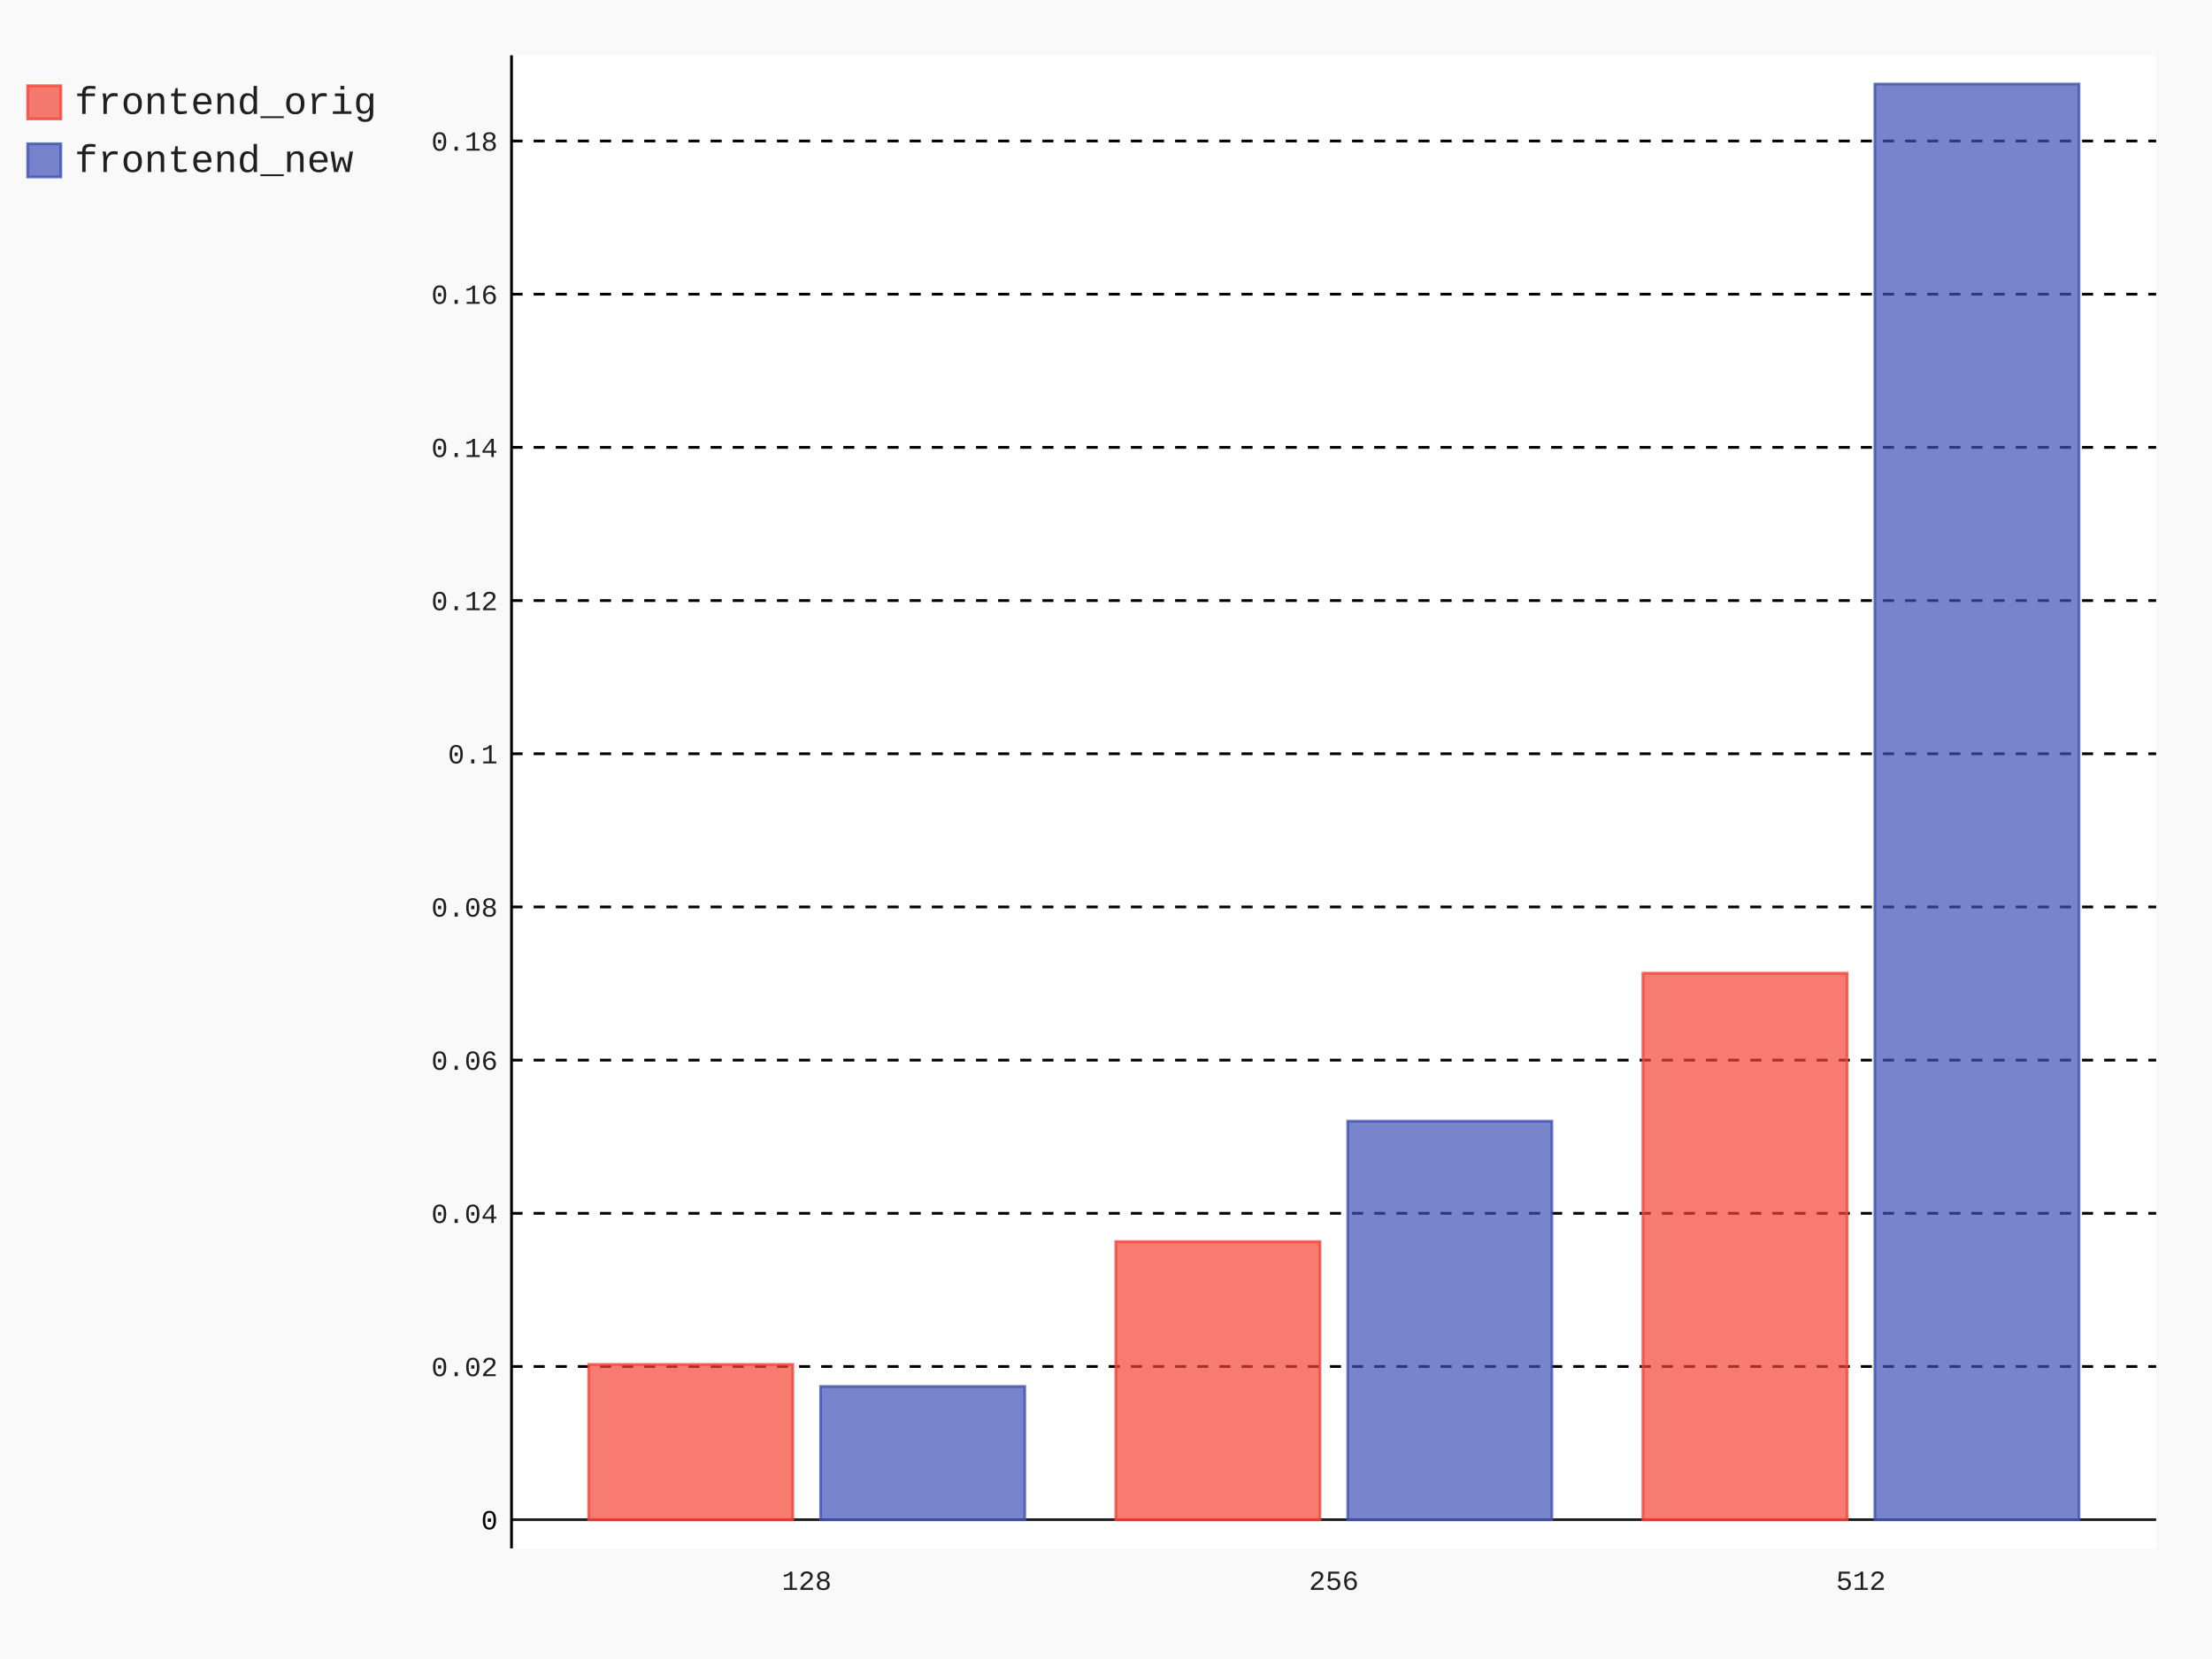
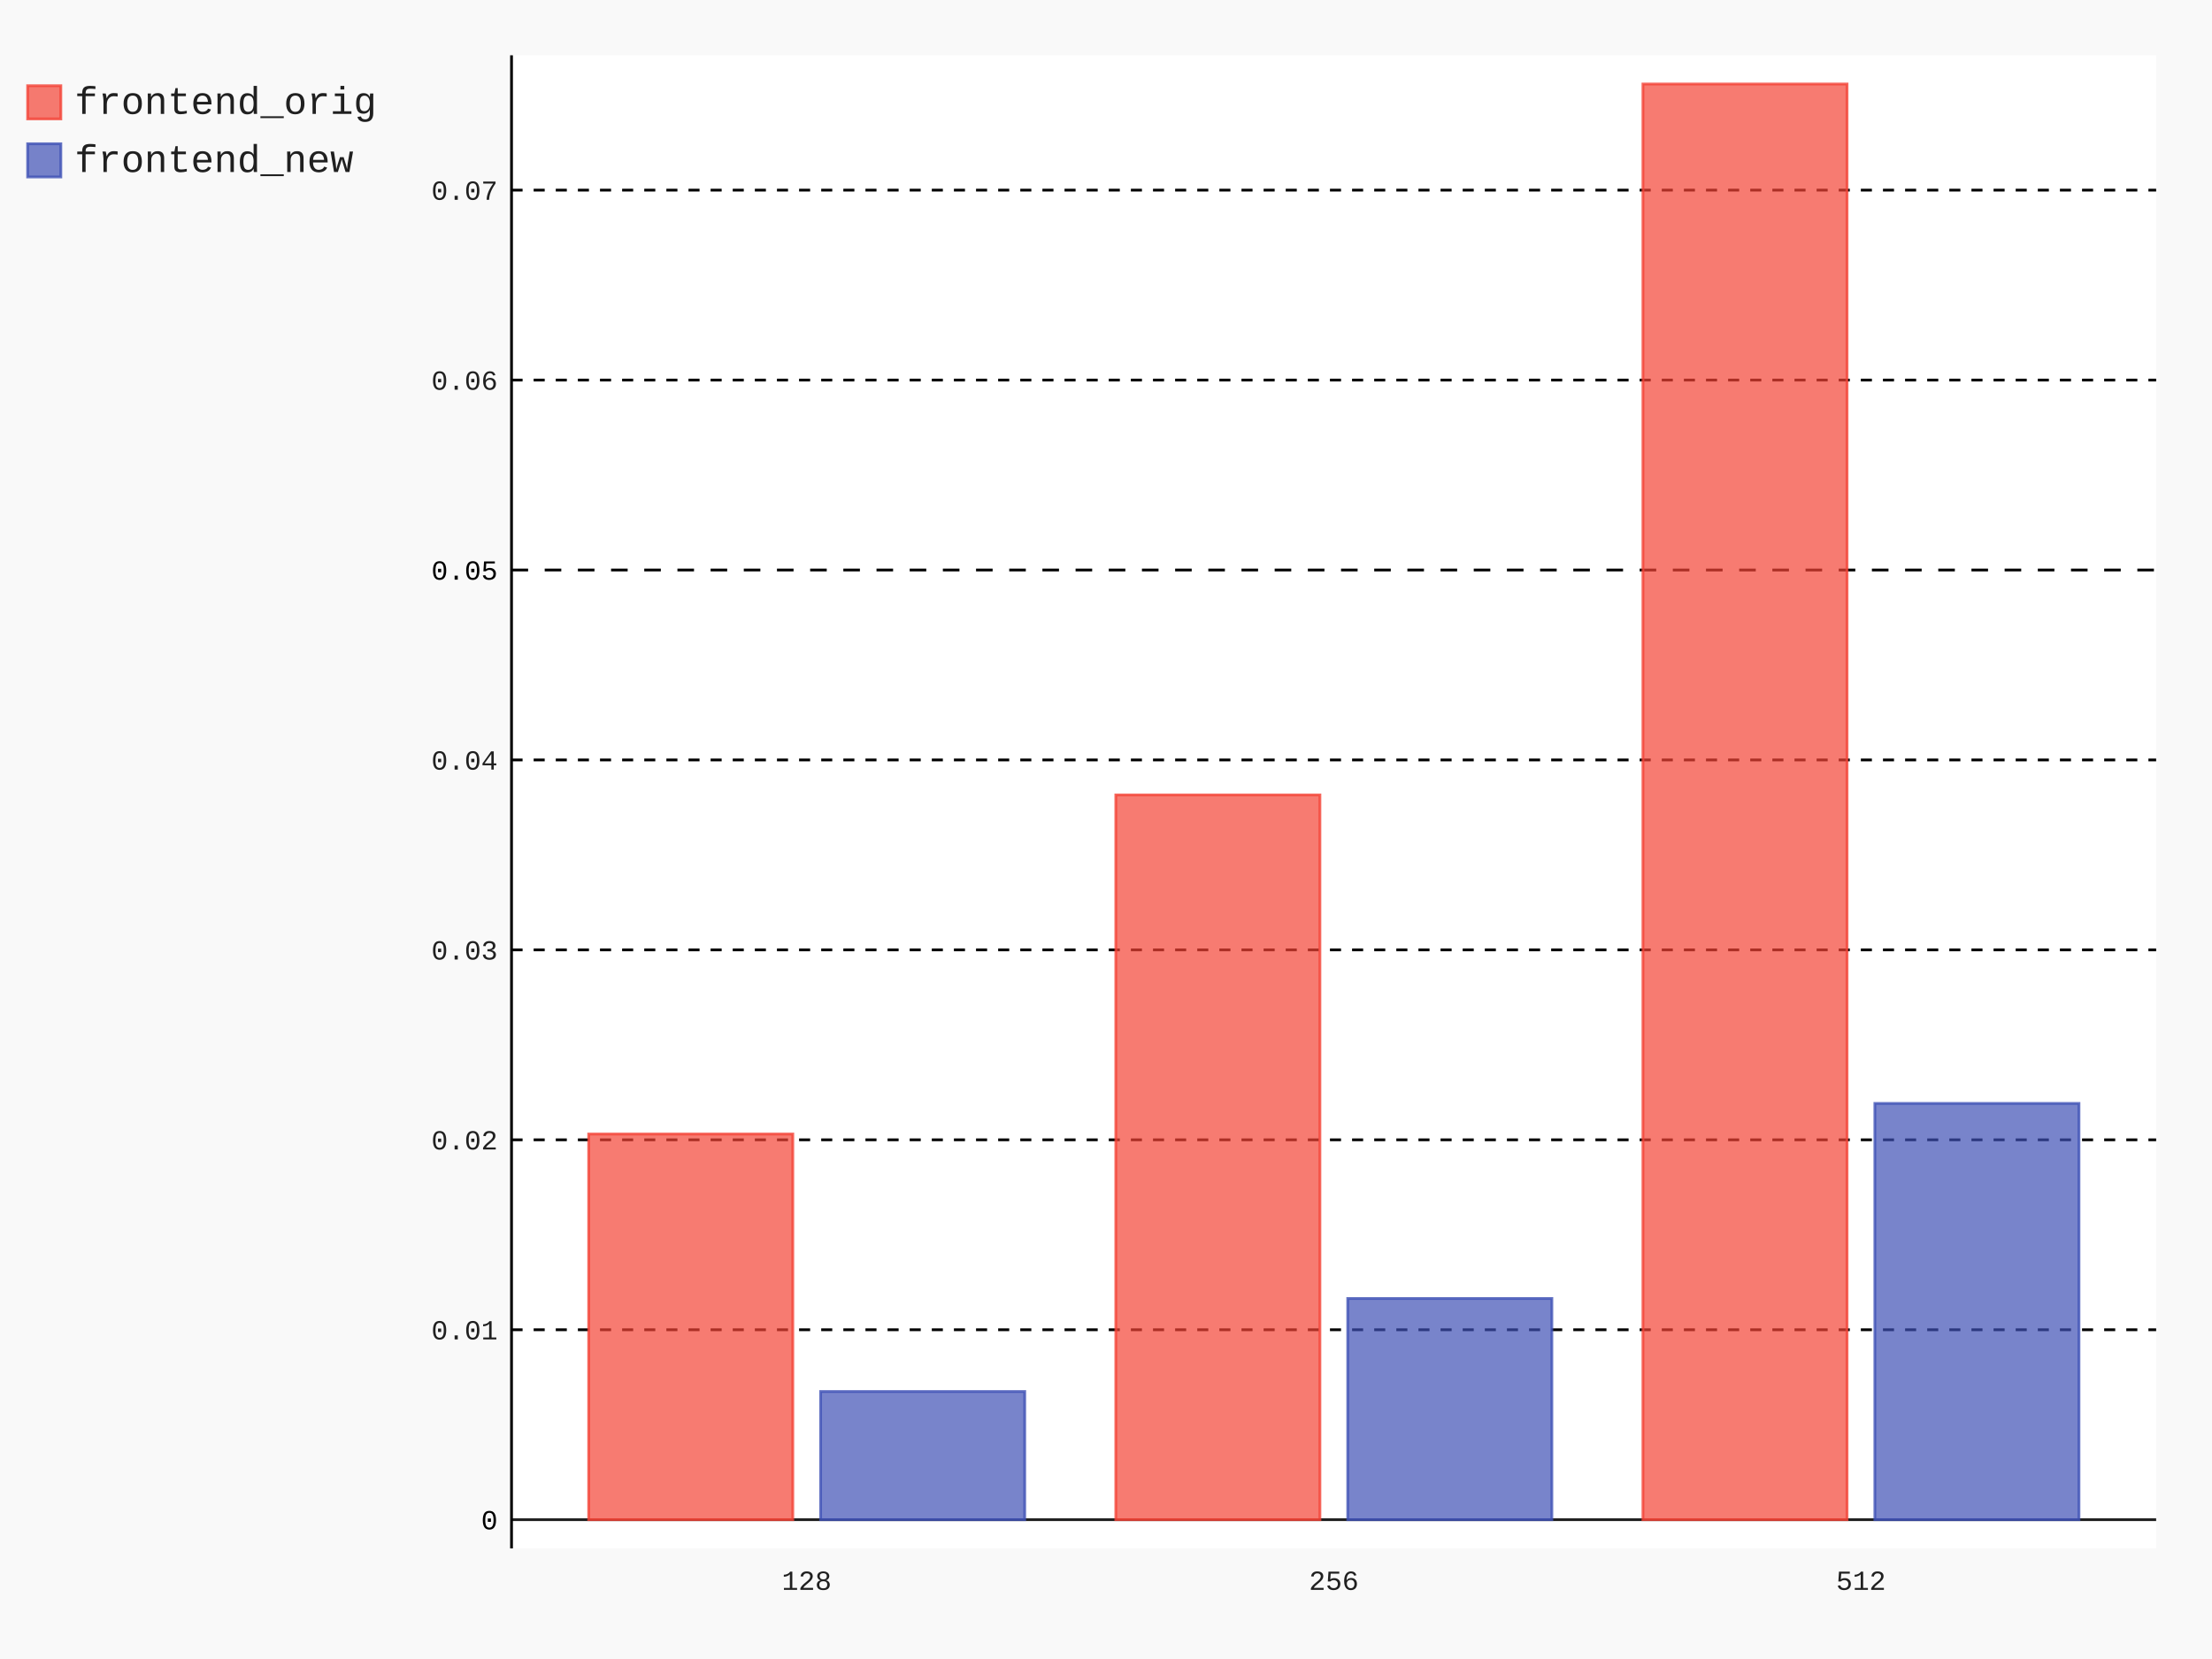
- <svg xmlns="http://www.w3.org/2000/svg" id="chart-6e7d7ee0-da5c-4b00-b8b1-35d32d48b222" class="pygal-chart" viewBox="0 0 800 600">
+ <svg xmlns="http://www.w3.org/2000/svg" id="chart-aff237a8-b8bc-4574-bd61-ff8a62aeff16" class="pygal-chart" viewBox="0 0 800 600">
  <defs>
-     <style type="text/css">#chart-6e7d7ee0-da5c-4b00-b8b1-35d32d48b222{-webkit-user-select:none;-webkit-font-smoothing:antialiased;font-family:Consolas,"Liberation Mono",Menlo,Courier,monospace}#chart-6e7d7ee0-da5c-4b00-b8b1-35d32d48b222 .title{font-family:Consolas,"Liberation Mono",Menlo,Courier,monospace;font-size:16px}#chart-6e7d7ee0-da5c-4b00-b8b1-35d32d48b222 .legends .legend text{font-family:Consolas,"Liberation Mono",Menlo,Courier,monospace;font-size:14px}#chart-6e7d7ee0-da5c-4b00-b8b1-35d32d48b222 .axis text{font-family:Consolas,"Liberation Mono",Menlo,Courier,monospace;font-size:10px}#chart-6e7d7ee0-da5c-4b00-b8b1-35d32d48b222 .axis text.major{font-family:Consolas,"Liberation Mono",Menlo,Courier,monospace;font-size:10px}#chart-6e7d7ee0-da5c-4b00-b8b1-35d32d48b222 .text-overlay text.value{font-family:Consolas,"Liberation Mono",Menlo,Courier,monospace;font-size:16px}#chart-6e7d7ee0-da5c-4b00-b8b1-35d32d48b222 .text-overlay text.label{font-family:Consolas,"Liberation Mono",Menlo,Courier,monospace;font-size:10px}#chart-6e7d7ee0-da5c-4b00-b8b1-35d32d48b222 .tooltip{font-family:Consolas,"Liberation Mono",Menlo,Courier,monospace;font-size:14px}#chart-6e7d7ee0-da5c-4b00-b8b1-35d32d48b222 text.no_data{font-family:Consolas,"Liberation Mono",Menlo,Courier,monospace;font-size:64px}
- #chart-6e7d7ee0-da5c-4b00-b8b1-35d32d48b222{background-color:rgba(249,249,249,1)}#chart-6e7d7ee0-da5c-4b00-b8b1-35d32d48b222 path,#chart-6e7d7ee0-da5c-4b00-b8b1-35d32d48b222 line,#chart-6e7d7ee0-da5c-4b00-b8b1-35d32d48b222 rect,#chart-6e7d7ee0-da5c-4b00-b8b1-35d32d48b222 circle{-webkit-transition:150ms;-moz-transition:150ms;transition:150ms}#chart-6e7d7ee0-da5c-4b00-b8b1-35d32d48b222 .graph &gt; .background{fill:rgba(249,249,249,1)}#chart-6e7d7ee0-da5c-4b00-b8b1-35d32d48b222 .plot &gt; .background{fill:rgba(255,255,255,1)}#chart-6e7d7ee0-da5c-4b00-b8b1-35d32d48b222 .graph{fill:rgba(0,0,0,.87)}#chart-6e7d7ee0-da5c-4b00-b8b1-35d32d48b222 text.no_data{fill:rgba(0,0,0,1)}#chart-6e7d7ee0-da5c-4b00-b8b1-35d32d48b222 .title{fill:rgba(0,0,0,1)}#chart-6e7d7ee0-da5c-4b00-b8b1-35d32d48b222 .legends .legend text{fill:rgba(0,0,0,.87)}#chart-6e7d7ee0-da5c-4b00-b8b1-35d32d48b222 .legends .legend:hover text{fill:rgba(0,0,0,1)}#chart-6e7d7ee0-da5c-4b00-b8b1-35d32d48b222 .axis .line{stroke:rgba(0,0,0,1)}#chart-6e7d7ee0-da5c-4b00-b8b1-35d32d48b222 .axis .guide.line{stroke:rgba(0,0,0,.54)}#chart-6e7d7ee0-da5c-4b00-b8b1-35d32d48b222 .axis .major.line{stroke:rgba(0,0,0,.87)}#chart-6e7d7ee0-da5c-4b00-b8b1-35d32d48b222 .axis text.major{fill:rgba(0,0,0,1)}#chart-6e7d7ee0-da5c-4b00-b8b1-35d32d48b222 .axis.y .guides:hover .guide.line,#chart-6e7d7ee0-da5c-4b00-b8b1-35d32d48b222 .line-graph .axis.x .guides:hover .guide.line,#chart-6e7d7ee0-da5c-4b00-b8b1-35d32d48b222 .stackedline-graph .axis.x .guides:hover .guide.line,#chart-6e7d7ee0-da5c-4b00-b8b1-35d32d48b222 .xy-graph .axis.x .guides:hover .guide.line{stroke:rgba(0,0,0,1)}#chart-6e7d7ee0-da5c-4b00-b8b1-35d32d48b222 .axis .guides:hover text{fill:rgba(0,0,0,1)}#chart-6e7d7ee0-da5c-4b00-b8b1-35d32d48b222 .reactive{fill-opacity:.7;stroke-opacity:.8;stroke-width:1}#chart-6e7d7ee0-da5c-4b00-b8b1-35d32d48b222 .ci{stroke:rgba(0,0,0,.87)}#chart-6e7d7ee0-da5c-4b00-b8b1-35d32d48b222 .reactive.active,#chart-6e7d7ee0-da5c-4b00-b8b1-35d32d48b222 .active .reactive{fill-opacity:.8;stroke-opacity:.9;stroke-width:4}#chart-6e7d7ee0-da5c-4b00-b8b1-35d32d48b222 .ci .reactive.active{stroke-width:1.5}#chart-6e7d7ee0-da5c-4b00-b8b1-35d32d48b222 .series text{fill:rgba(0,0,0,1)}#chart-6e7d7ee0-da5c-4b00-b8b1-35d32d48b222 .tooltip rect{fill:rgba(255,255,255,1);stroke:rgba(0,0,0,1);-webkit-transition:opacity 150ms;-moz-transition:opacity 150ms;transition:opacity 150ms}#chart-6e7d7ee0-da5c-4b00-b8b1-35d32d48b222 .tooltip .label{fill:rgba(0,0,0,.87)}#chart-6e7d7ee0-da5c-4b00-b8b1-35d32d48b222 .tooltip .label{fill:rgba(0,0,0,.87)}#chart-6e7d7ee0-da5c-4b00-b8b1-35d32d48b222 .tooltip .legend{font-size:.8em;fill:rgba(0,0,0,.54)}#chart-6e7d7ee0-da5c-4b00-b8b1-35d32d48b222 .tooltip .x_label{font-size:.6em;fill:rgba(0,0,0,1)}#chart-6e7d7ee0-da5c-4b00-b8b1-35d32d48b222 .tooltip .xlink{font-size:.5em;text-decoration:underline}#chart-6e7d7ee0-da5c-4b00-b8b1-35d32d48b222 .tooltip .value{font-size:1.5em}#chart-6e7d7ee0-da5c-4b00-b8b1-35d32d48b222 .bound{font-size:.5em}#chart-6e7d7ee0-da5c-4b00-b8b1-35d32d48b222 .max-value{font-size:.75em;fill:rgba(0,0,0,.54)}#chart-6e7d7ee0-da5c-4b00-b8b1-35d32d48b222 .map-element{fill:rgba(255,255,255,1);stroke:rgba(0,0,0,.54) !important}#chart-6e7d7ee0-da5c-4b00-b8b1-35d32d48b222 .map-element .reactive{fill-opacity:inherit;stroke-opacity:inherit}#chart-6e7d7ee0-da5c-4b00-b8b1-35d32d48b222 .color-0,#chart-6e7d7ee0-da5c-4b00-b8b1-35d32d48b222 .color-0 a:visited{stroke:#F44336;fill:#F44336}#chart-6e7d7ee0-da5c-4b00-b8b1-35d32d48b222 .color-1,#chart-6e7d7ee0-da5c-4b00-b8b1-35d32d48b222 .color-1 a:visited{stroke:#3F51B5;fill:#3F51B5}#chart-6e7d7ee0-da5c-4b00-b8b1-35d32d48b222 .text-overlay .color-0 text{fill:black}#chart-6e7d7ee0-da5c-4b00-b8b1-35d32d48b222 .text-overlay .color-1 text{fill:black}
- #chart-6e7d7ee0-da5c-4b00-b8b1-35d32d48b222 text.no_data{text-anchor:middle}#chart-6e7d7ee0-da5c-4b00-b8b1-35d32d48b222 .guide.line{fill:none}#chart-6e7d7ee0-da5c-4b00-b8b1-35d32d48b222 .centered{text-anchor:middle}#chart-6e7d7ee0-da5c-4b00-b8b1-35d32d48b222 .title{text-anchor:middle}#chart-6e7d7ee0-da5c-4b00-b8b1-35d32d48b222 .legends .legend text{fill-opacity:1}#chart-6e7d7ee0-da5c-4b00-b8b1-35d32d48b222 .axis.x text{text-anchor:middle}#chart-6e7d7ee0-da5c-4b00-b8b1-35d32d48b222 .axis.x:not(.web) text[transform]{text-anchor:start}#chart-6e7d7ee0-da5c-4b00-b8b1-35d32d48b222 .axis.x:not(.web) text[transform].backwards{text-anchor:end}#chart-6e7d7ee0-da5c-4b00-b8b1-35d32d48b222 .axis.y text{text-anchor:end}#chart-6e7d7ee0-da5c-4b00-b8b1-35d32d48b222 .axis.y text[transform].backwards{text-anchor:start}#chart-6e7d7ee0-da5c-4b00-b8b1-35d32d48b222 .axis.y2 text{text-anchor:start}#chart-6e7d7ee0-da5c-4b00-b8b1-35d32d48b222 .axis.y2 text[transform].backwards{text-anchor:end}#chart-6e7d7ee0-da5c-4b00-b8b1-35d32d48b222 .axis .guide.line{stroke-dasharray:4,4;stroke:black}#chart-6e7d7ee0-da5c-4b00-b8b1-35d32d48b222 .axis .major.guide.line{stroke-dasharray:6,6;stroke:black}#chart-6e7d7ee0-da5c-4b00-b8b1-35d32d48b222 .horizontal .axis.y .guide.line,#chart-6e7d7ee0-da5c-4b00-b8b1-35d32d48b222 .horizontal .axis.y2 .guide.line,#chart-6e7d7ee0-da5c-4b00-b8b1-35d32d48b222 .vertical .axis.x .guide.line{opacity:0}#chart-6e7d7ee0-da5c-4b00-b8b1-35d32d48b222 .horizontal .axis.always_show .guide.line,#chart-6e7d7ee0-da5c-4b00-b8b1-35d32d48b222 .vertical .axis.always_show .guide.line{opacity:1 !important}#chart-6e7d7ee0-da5c-4b00-b8b1-35d32d48b222 .axis.y .guides:hover .guide.line,#chart-6e7d7ee0-da5c-4b00-b8b1-35d32d48b222 .axis.y2 .guides:hover .guide.line,#chart-6e7d7ee0-da5c-4b00-b8b1-35d32d48b222 .axis.x .guides:hover .guide.line{opacity:1}#chart-6e7d7ee0-da5c-4b00-b8b1-35d32d48b222 .axis .guides:hover text{opacity:1}#chart-6e7d7ee0-da5c-4b00-b8b1-35d32d48b222 .nofill{fill:none}#chart-6e7d7ee0-da5c-4b00-b8b1-35d32d48b222 .subtle-fill{fill-opacity:.2}#chart-6e7d7ee0-da5c-4b00-b8b1-35d32d48b222 .dot{stroke-width:1px;fill-opacity:1;stroke-opacity:1}#chart-6e7d7ee0-da5c-4b00-b8b1-35d32d48b222 .dot.active{stroke-width:5px}#chart-6e7d7ee0-da5c-4b00-b8b1-35d32d48b222 .dot.negative{fill:transparent}#chart-6e7d7ee0-da5c-4b00-b8b1-35d32d48b222 text,#chart-6e7d7ee0-da5c-4b00-b8b1-35d32d48b222 tspan{stroke:none !important}#chart-6e7d7ee0-da5c-4b00-b8b1-35d32d48b222 .series text.active{opacity:1}#chart-6e7d7ee0-da5c-4b00-b8b1-35d32d48b222 .tooltip rect{fill-opacity:.95;stroke-width:.5}#chart-6e7d7ee0-da5c-4b00-b8b1-35d32d48b222 .tooltip text{fill-opacity:1}#chart-6e7d7ee0-da5c-4b00-b8b1-35d32d48b222 .showable{visibility:hidden}#chart-6e7d7ee0-da5c-4b00-b8b1-35d32d48b222 .showable.shown{visibility:visible}#chart-6e7d7ee0-da5c-4b00-b8b1-35d32d48b222 .gauge-background{fill:rgba(229,229,229,1);stroke:none}#chart-6e7d7ee0-da5c-4b00-b8b1-35d32d48b222 .bg-lines{stroke:rgba(249,249,249,1);stroke-width:2px}</style>
+     <style type="text/css">#chart-aff237a8-b8bc-4574-bd61-ff8a62aeff16{-webkit-user-select:none;-webkit-font-smoothing:antialiased;font-family:Consolas,"Liberation Mono",Menlo,Courier,monospace}#chart-aff237a8-b8bc-4574-bd61-ff8a62aeff16 .title{font-family:Consolas,"Liberation Mono",Menlo,Courier,monospace;font-size:16px}#chart-aff237a8-b8bc-4574-bd61-ff8a62aeff16 .legends .legend text{font-family:Consolas,"Liberation Mono",Menlo,Courier,monospace;font-size:14px}#chart-aff237a8-b8bc-4574-bd61-ff8a62aeff16 .axis text{font-family:Consolas,"Liberation Mono",Menlo,Courier,monospace;font-size:10px}#chart-aff237a8-b8bc-4574-bd61-ff8a62aeff16 .axis text.major{font-family:Consolas,"Liberation Mono",Menlo,Courier,monospace;font-size:10px}#chart-aff237a8-b8bc-4574-bd61-ff8a62aeff16 .text-overlay text.value{font-family:Consolas,"Liberation Mono",Menlo,Courier,monospace;font-size:16px}#chart-aff237a8-b8bc-4574-bd61-ff8a62aeff16 .text-overlay text.label{font-family:Consolas,"Liberation Mono",Menlo,Courier,monospace;font-size:10px}#chart-aff237a8-b8bc-4574-bd61-ff8a62aeff16 .tooltip{font-family:Consolas,"Liberation Mono",Menlo,Courier,monospace;font-size:14px}#chart-aff237a8-b8bc-4574-bd61-ff8a62aeff16 text.no_data{font-family:Consolas,"Liberation Mono",Menlo,Courier,monospace;font-size:64px}
+ #chart-aff237a8-b8bc-4574-bd61-ff8a62aeff16{background-color:rgba(249,249,249,1)}#chart-aff237a8-b8bc-4574-bd61-ff8a62aeff16 path,#chart-aff237a8-b8bc-4574-bd61-ff8a62aeff16 line,#chart-aff237a8-b8bc-4574-bd61-ff8a62aeff16 rect,#chart-aff237a8-b8bc-4574-bd61-ff8a62aeff16 circle{-webkit-transition:150ms;-moz-transition:150ms;transition:150ms}#chart-aff237a8-b8bc-4574-bd61-ff8a62aeff16 .graph &gt; .background{fill:rgba(249,249,249,1)}#chart-aff237a8-b8bc-4574-bd61-ff8a62aeff16 .plot &gt; .background{fill:rgba(255,255,255,1)}#chart-aff237a8-b8bc-4574-bd61-ff8a62aeff16 .graph{fill:rgba(0,0,0,.87)}#chart-aff237a8-b8bc-4574-bd61-ff8a62aeff16 text.no_data{fill:rgba(0,0,0,1)}#chart-aff237a8-b8bc-4574-bd61-ff8a62aeff16 .title{fill:rgba(0,0,0,1)}#chart-aff237a8-b8bc-4574-bd61-ff8a62aeff16 .legends .legend text{fill:rgba(0,0,0,.87)}#chart-aff237a8-b8bc-4574-bd61-ff8a62aeff16 .legends .legend:hover text{fill:rgba(0,0,0,1)}#chart-aff237a8-b8bc-4574-bd61-ff8a62aeff16 .axis .line{stroke:rgba(0,0,0,1)}#chart-aff237a8-b8bc-4574-bd61-ff8a62aeff16 .axis .guide.line{stroke:rgba(0,0,0,.54)}#chart-aff237a8-b8bc-4574-bd61-ff8a62aeff16 .axis .major.line{stroke:rgba(0,0,0,.87)}#chart-aff237a8-b8bc-4574-bd61-ff8a62aeff16 .axis text.major{fill:rgba(0,0,0,1)}#chart-aff237a8-b8bc-4574-bd61-ff8a62aeff16 .axis.y .guides:hover .guide.line,#chart-aff237a8-b8bc-4574-bd61-ff8a62aeff16 .line-graph .axis.x .guides:hover .guide.line,#chart-aff237a8-b8bc-4574-bd61-ff8a62aeff16 .stackedline-graph .axis.x .guides:hover .guide.line,#chart-aff237a8-b8bc-4574-bd61-ff8a62aeff16 .xy-graph .axis.x .guides:hover .guide.line{stroke:rgba(0,0,0,1)}#chart-aff237a8-b8bc-4574-bd61-ff8a62aeff16 .axis .guides:hover text{fill:rgba(0,0,0,1)}#chart-aff237a8-b8bc-4574-bd61-ff8a62aeff16 .reactive{fill-opacity:.7;stroke-opacity:.8;stroke-width:1}#chart-aff237a8-b8bc-4574-bd61-ff8a62aeff16 .ci{stroke:rgba(0,0,0,.87)}#chart-aff237a8-b8bc-4574-bd61-ff8a62aeff16 .reactive.active,#chart-aff237a8-b8bc-4574-bd61-ff8a62aeff16 .active .reactive{fill-opacity:.8;stroke-opacity:.9;stroke-width:4}#chart-aff237a8-b8bc-4574-bd61-ff8a62aeff16 .ci .reactive.active{stroke-width:1.5}#chart-aff237a8-b8bc-4574-bd61-ff8a62aeff16 .series text{fill:rgba(0,0,0,1)}#chart-aff237a8-b8bc-4574-bd61-ff8a62aeff16 .tooltip rect{fill:rgba(255,255,255,1);stroke:rgba(0,0,0,1);-webkit-transition:opacity 150ms;-moz-transition:opacity 150ms;transition:opacity 150ms}#chart-aff237a8-b8bc-4574-bd61-ff8a62aeff16 .tooltip .label{fill:rgba(0,0,0,.87)}#chart-aff237a8-b8bc-4574-bd61-ff8a62aeff16 .tooltip .label{fill:rgba(0,0,0,.87)}#chart-aff237a8-b8bc-4574-bd61-ff8a62aeff16 .tooltip .legend{font-size:.8em;fill:rgba(0,0,0,.54)}#chart-aff237a8-b8bc-4574-bd61-ff8a62aeff16 .tooltip .x_label{font-size:.6em;fill:rgba(0,0,0,1)}#chart-aff237a8-b8bc-4574-bd61-ff8a62aeff16 .tooltip .xlink{font-size:.5em;text-decoration:underline}#chart-aff237a8-b8bc-4574-bd61-ff8a62aeff16 .tooltip .value{font-size:1.5em}#chart-aff237a8-b8bc-4574-bd61-ff8a62aeff16 .bound{font-size:.5em}#chart-aff237a8-b8bc-4574-bd61-ff8a62aeff16 .max-value{font-size:.75em;fill:rgba(0,0,0,.54)}#chart-aff237a8-b8bc-4574-bd61-ff8a62aeff16 .map-element{fill:rgba(255,255,255,1);stroke:rgba(0,0,0,.54) !important}#chart-aff237a8-b8bc-4574-bd61-ff8a62aeff16 .map-element .reactive{fill-opacity:inherit;stroke-opacity:inherit}#chart-aff237a8-b8bc-4574-bd61-ff8a62aeff16 .color-0,#chart-aff237a8-b8bc-4574-bd61-ff8a62aeff16 .color-0 a:visited{stroke:#F44336;fill:#F44336}#chart-aff237a8-b8bc-4574-bd61-ff8a62aeff16 .color-1,#chart-aff237a8-b8bc-4574-bd61-ff8a62aeff16 .color-1 a:visited{stroke:#3F51B5;fill:#3F51B5}#chart-aff237a8-b8bc-4574-bd61-ff8a62aeff16 .text-overlay .color-0 text{fill:black}#chart-aff237a8-b8bc-4574-bd61-ff8a62aeff16 .text-overlay .color-1 text{fill:black}
+ #chart-aff237a8-b8bc-4574-bd61-ff8a62aeff16 text.no_data{text-anchor:middle}#chart-aff237a8-b8bc-4574-bd61-ff8a62aeff16 .guide.line{fill:none}#chart-aff237a8-b8bc-4574-bd61-ff8a62aeff16 .centered{text-anchor:middle}#chart-aff237a8-b8bc-4574-bd61-ff8a62aeff16 .title{text-anchor:middle}#chart-aff237a8-b8bc-4574-bd61-ff8a62aeff16 .legends .legend text{fill-opacity:1}#chart-aff237a8-b8bc-4574-bd61-ff8a62aeff16 .axis.x text{text-anchor:middle}#chart-aff237a8-b8bc-4574-bd61-ff8a62aeff16 .axis.x:not(.web) text[transform]{text-anchor:start}#chart-aff237a8-b8bc-4574-bd61-ff8a62aeff16 .axis.x:not(.web) text[transform].backwards{text-anchor:end}#chart-aff237a8-b8bc-4574-bd61-ff8a62aeff16 .axis.y text{text-anchor:end}#chart-aff237a8-b8bc-4574-bd61-ff8a62aeff16 .axis.y text[transform].backwards{text-anchor:start}#chart-aff237a8-b8bc-4574-bd61-ff8a62aeff16 .axis.y2 text{text-anchor:start}#chart-aff237a8-b8bc-4574-bd61-ff8a62aeff16 .axis.y2 text[transform].backwards{text-anchor:end}#chart-aff237a8-b8bc-4574-bd61-ff8a62aeff16 .axis .guide.line{stroke-dasharray:4,4;stroke:black}#chart-aff237a8-b8bc-4574-bd61-ff8a62aeff16 .axis .major.guide.line{stroke-dasharray:6,6;stroke:black}#chart-aff237a8-b8bc-4574-bd61-ff8a62aeff16 .horizontal .axis.y .guide.line,#chart-aff237a8-b8bc-4574-bd61-ff8a62aeff16 .horizontal .axis.y2 .guide.line,#chart-aff237a8-b8bc-4574-bd61-ff8a62aeff16 .vertical .axis.x .guide.line{opacity:0}#chart-aff237a8-b8bc-4574-bd61-ff8a62aeff16 .horizontal .axis.always_show .guide.line,#chart-aff237a8-b8bc-4574-bd61-ff8a62aeff16 .vertical .axis.always_show .guide.line{opacity:1 !important}#chart-aff237a8-b8bc-4574-bd61-ff8a62aeff16 .axis.y .guides:hover .guide.line,#chart-aff237a8-b8bc-4574-bd61-ff8a62aeff16 .axis.y2 .guides:hover .guide.line,#chart-aff237a8-b8bc-4574-bd61-ff8a62aeff16 .axis.x .guides:hover .guide.line{opacity:1}#chart-aff237a8-b8bc-4574-bd61-ff8a62aeff16 .axis .guides:hover text{opacity:1}#chart-aff237a8-b8bc-4574-bd61-ff8a62aeff16 .nofill{fill:none}#chart-aff237a8-b8bc-4574-bd61-ff8a62aeff16 .subtle-fill{fill-opacity:.2}#chart-aff237a8-b8bc-4574-bd61-ff8a62aeff16 .dot{stroke-width:1px;fill-opacity:1;stroke-opacity:1}#chart-aff237a8-b8bc-4574-bd61-ff8a62aeff16 .dot.active{stroke-width:5px}#chart-aff237a8-b8bc-4574-bd61-ff8a62aeff16 .dot.negative{fill:transparent}#chart-aff237a8-b8bc-4574-bd61-ff8a62aeff16 text,#chart-aff237a8-b8bc-4574-bd61-ff8a62aeff16 tspan{stroke:none !important}#chart-aff237a8-b8bc-4574-bd61-ff8a62aeff16 .series text.active{opacity:1}#chart-aff237a8-b8bc-4574-bd61-ff8a62aeff16 .tooltip rect{fill-opacity:.95;stroke-width:.5}#chart-aff237a8-b8bc-4574-bd61-ff8a62aeff16 .tooltip text{fill-opacity:1}#chart-aff237a8-b8bc-4574-bd61-ff8a62aeff16 .showable{visibility:hidden}#chart-aff237a8-b8bc-4574-bd61-ff8a62aeff16 .showable.shown{visibility:visible}#chart-aff237a8-b8bc-4574-bd61-ff8a62aeff16 .gauge-background{fill:rgba(229,229,229,1);stroke:none}#chart-aff237a8-b8bc-4574-bd61-ff8a62aeff16 .bg-lines{stroke:rgba(249,249,249,1);stroke-width:2px}</style>
  </defs>
  <g class="graph bar-graph vertical">
    <rect x="0" y="0" width="800" height="600" class="background" />
    <g transform="translate(185, 20)" class="plot">
      <rect x="0" y="0" width="594.8" height="540" class="background" />
      <g class="axis y always_show">
        <g class="guides">
          <path d="M0 529.615 h594.8" class="axis major line" />
          <text x="-5" y="533.115" class="major">0</text>
        </g>
        <g class="guides">
-           <path d="M0 474.213 h594.8" class="guide line" />
-           <text x="-5" y="477.713" class="">0.02</text>
+           <path d="M0 460.922 h594.8" class="guide line" />
+           <text x="-5" y="464.422" class="">0.01</text>
        </g>
        <g class="guides">
-           <path d="M0 418.811 h594.8" class="guide line" />
-           <text x="-5" y="422.311" class="">0.04</text>
+           <path d="M0 392.229 h594.8" class="guide line" />
+           <text x="-5" y="395.729" class="">0.02</text>
        </g>
        <g class="guides">
-           <path d="M0 363.409 h594.8" class="guide line" />
-           <text x="-5" y="366.909" class="">0.06</text>
+           <path d="M0 323.536 h594.8" class="guide line" />
+           <text x="-5" y="327.036" class="">0.03</text>
        </g>
        <g class="guides">
-           <path d="M0 308.006 h594.8" class="guide line" />
-           <text x="-5" y="311.506" class="">0.08</text>
+           <path d="M0 254.843 h594.8" class="guide line" />
+           <text x="-5" y="258.343" class="">0.04</text>
        </g>
        <g class="guides">
-           <path d="M0 252.604 h594.8" class="guide line" />
-           <text x="-5" y="256.104" class="">0.1</text>
+           <path d="M0 186.15 h594.8" class="major guide line" />
+           <text x="-5" y="189.65" class="major">0.05</text>
        </g>
        <g class="guides">
-           <path d="M0 197.202 h594.8" class="guide line" />
-           <text x="-5" y="200.702" class="">0.12</text>
+           <path d="M0 117.457 h594.8" class="guide line" />
+           <text x="-5" y="120.957" class="">0.06</text>
        </g>
        <g class="guides">
-           <path d="M0 141.799 h594.8" class="guide line" />
-           <text x="-5" y="145.299" class="">0.14</text>
-         </g>
-         <g class="guides">
-           <path d="M0 86.397 h594.8" class="guide line" />
-           <text x="-5" y="89.897" class="">0.16</text>
-         </g>
-         <g class="guides">
-           <path d="M0 30.995 h594.8" class="guide line" />
-           <text x="-5" y="34.495" class="">0.18</text>
+           <path d="M0 48.764 h594.8" class="guide line" />
+           <text x="-5" y="52.264" class="">0.07</text>
        </g>
      </g>
      <g class="axis x">
        <path d="M0 0 v540" class="line" />
        <g class="guides">
          <path d="M106.759 0 v540" class="guide line" />
          <text x="106.759" y="555.0" class="">128</text>
        </g>
        <g class="guides">
          <path d="M297.4 0 v540" class="guide line" />
          <text x="297.4" y="555.0" class="">256</text>
        </g>
        <g class="guides">
          <path d="M488.041 0 v540" class="guide line" />
          <text x="488.041" y="555.0" class="">512</text>
        </g>
      </g>
      <g class="series serie-0 color-0">
        <g class="bars">
          <g class="bar">
-             <rect x="27.91" y="473.462" rx="0" ry="0" width="73.816" height="56.153" class="rect reactive tooltip-trigger" />
+             <rect x="27.91" y="390.136" rx="0" ry="0" width="73.816" height="139.48" class="rect reactive tooltip-trigger" />
          </g>
          <g class="bar">
-             <rect x="218.551" y="429.051" rx="0" ry="0" width="73.816" height="100.564" class="rect reactive tooltip-trigger" />
+             <rect x="218.551" y="267.492" rx="0" ry="0" width="73.816" height="262.123" class="rect reactive tooltip-trigger" />
          </g>
          <g class="bar">
-             <rect x="409.192" y="331.975" rx="0" ry="0" width="73.816" height="197.64" class="rect reactive tooltip-trigger" />
+             <rect x="409.192" y="10.385" rx="0" ry="0" width="73.816" height="519.231" class="rect reactive tooltip-trigger" />
          </g>
        </g>
      </g>
      <g class="series serie-1 color-1">
        <g class="bars">
          <g class="bar">
-             <rect x="111.792" y="481.427" rx="0" ry="0" width="73.816" height="48.189" class="rect reactive tooltip-trigger" />
+             <rect x="111.792" y="483.26" rx="0" ry="0" width="73.816" height="46.356" class="rect reactive tooltip-trigger" />
          </g>
          <g class="bar">
-             <rect x="302.433" y="385.478" rx="0" ry="0" width="73.816" height="144.137" class="rect reactive tooltip-trigger" />
+             <rect x="302.433" y="449.612" rx="0" ry="0" width="73.816" height="80.004" class="rect reactive tooltip-trigger" />
          </g>
          <g class="bar">
-             <rect x="493.074" y="10.385" rx="0" ry="0" width="73.816" height="519.231" class="rect reactive tooltip-trigger" />
+             <rect x="493.074" y="379.066" rx="0" ry="0" width="73.816" height="150.549" class="rect reactive tooltip-trigger" />
          </g>
        </g>
      </g>
    </g>
    <g class="titles" />
    <g transform="translate(185, 20)" class="plot overlay">
      <g class="series serie-0 color-0" />
      <g class="series serie-1 color-1" />
    </g>
    <g transform="translate(185, 20)" class="plot text-overlay">
      <g class="series serie-0 color-0" />
      <g class="series serie-1 color-1" />
    </g>
    <g transform="translate(185, 20)" class="plot tooltip-overlay">
      <g transform="translate(0 0)" style="opacity: 0" class="tooltip">
        <rect rx="0" ry="0" width="0" height="0" class="tooltip-box" />
        <g class="text" />
      </g>
    </g>
    <g transform="translate(10, 30)" class="legends">
      <g id="activate-serie-0" class="legend reactive activate-serie">
        <rect x="0.0" y="1.0" width="12" height="12" class="color-0 reactive" />
        <text x="17.0" y="11.2">frontend_orig</text>
      </g>
      <g id="activate-serie-1" class="legend reactive activate-serie">
        <rect x="0.0" y="22.0" width="12" height="12" class="color-1 reactive" />
        <text x="17.0" y="32.2">frontend_new</text>
      </g>
    </g>
    <g transform="translate(790, 30)" class="legends" />
  </g>
</svg>
